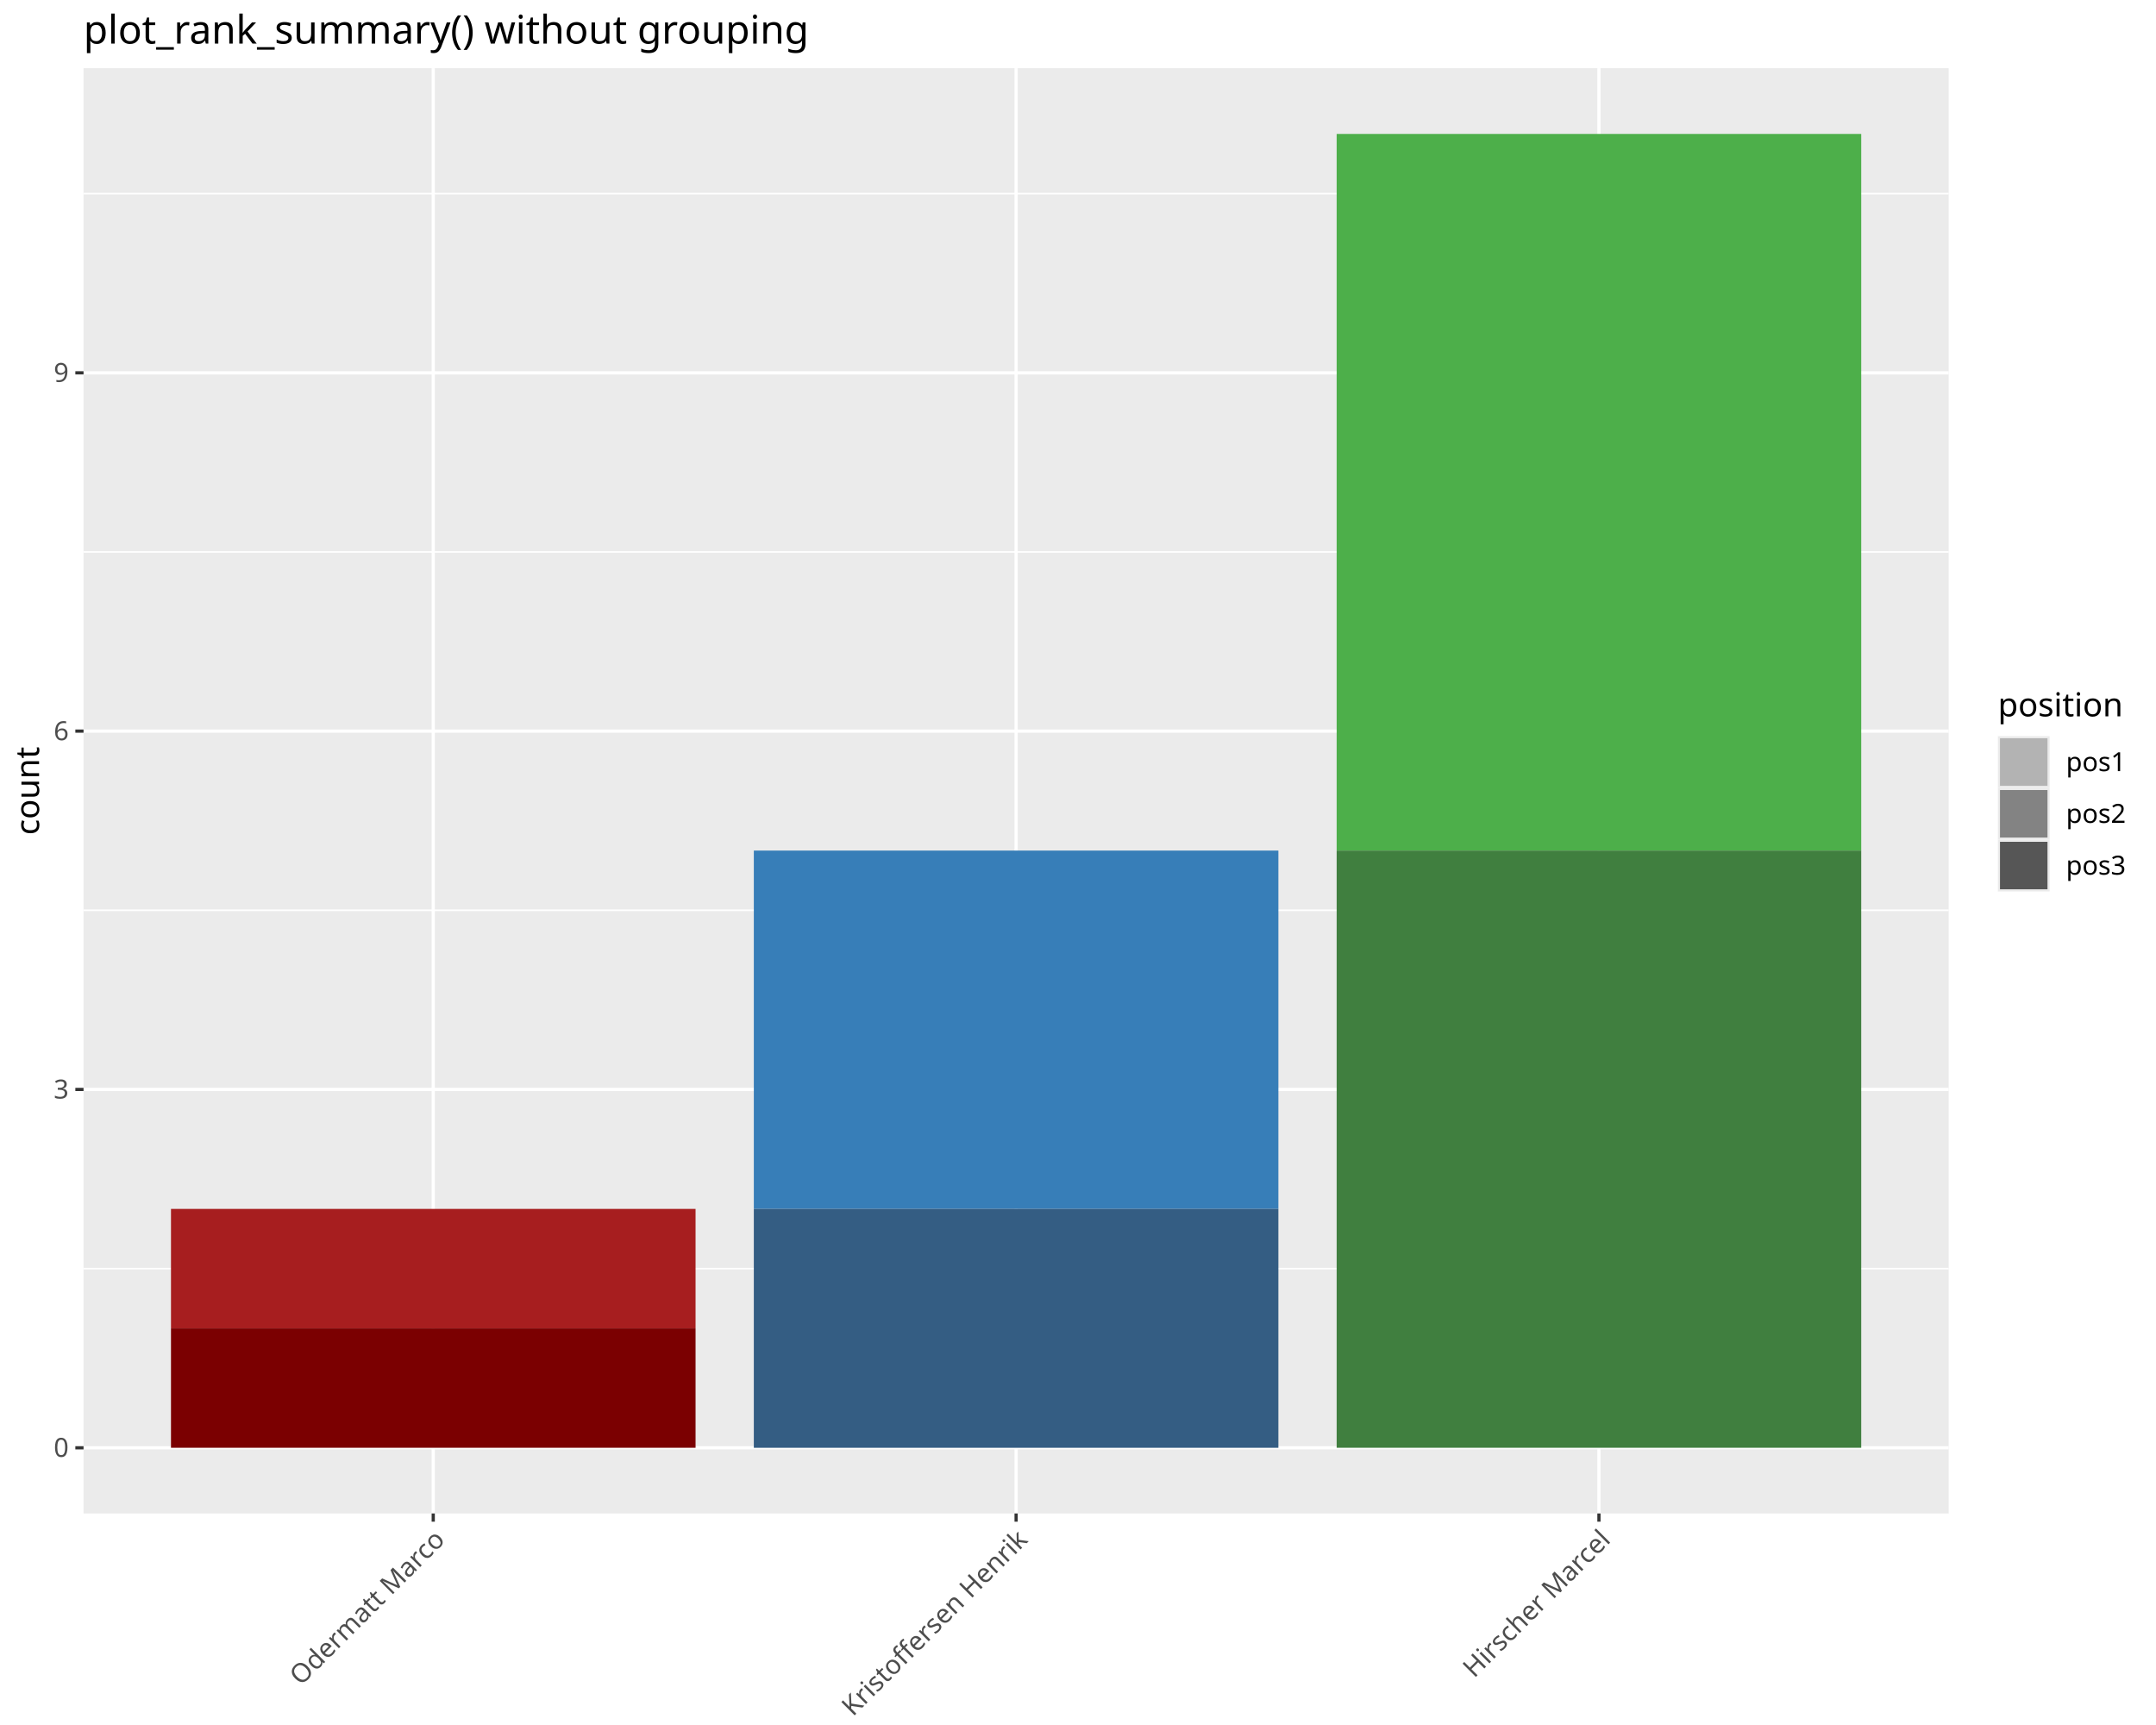
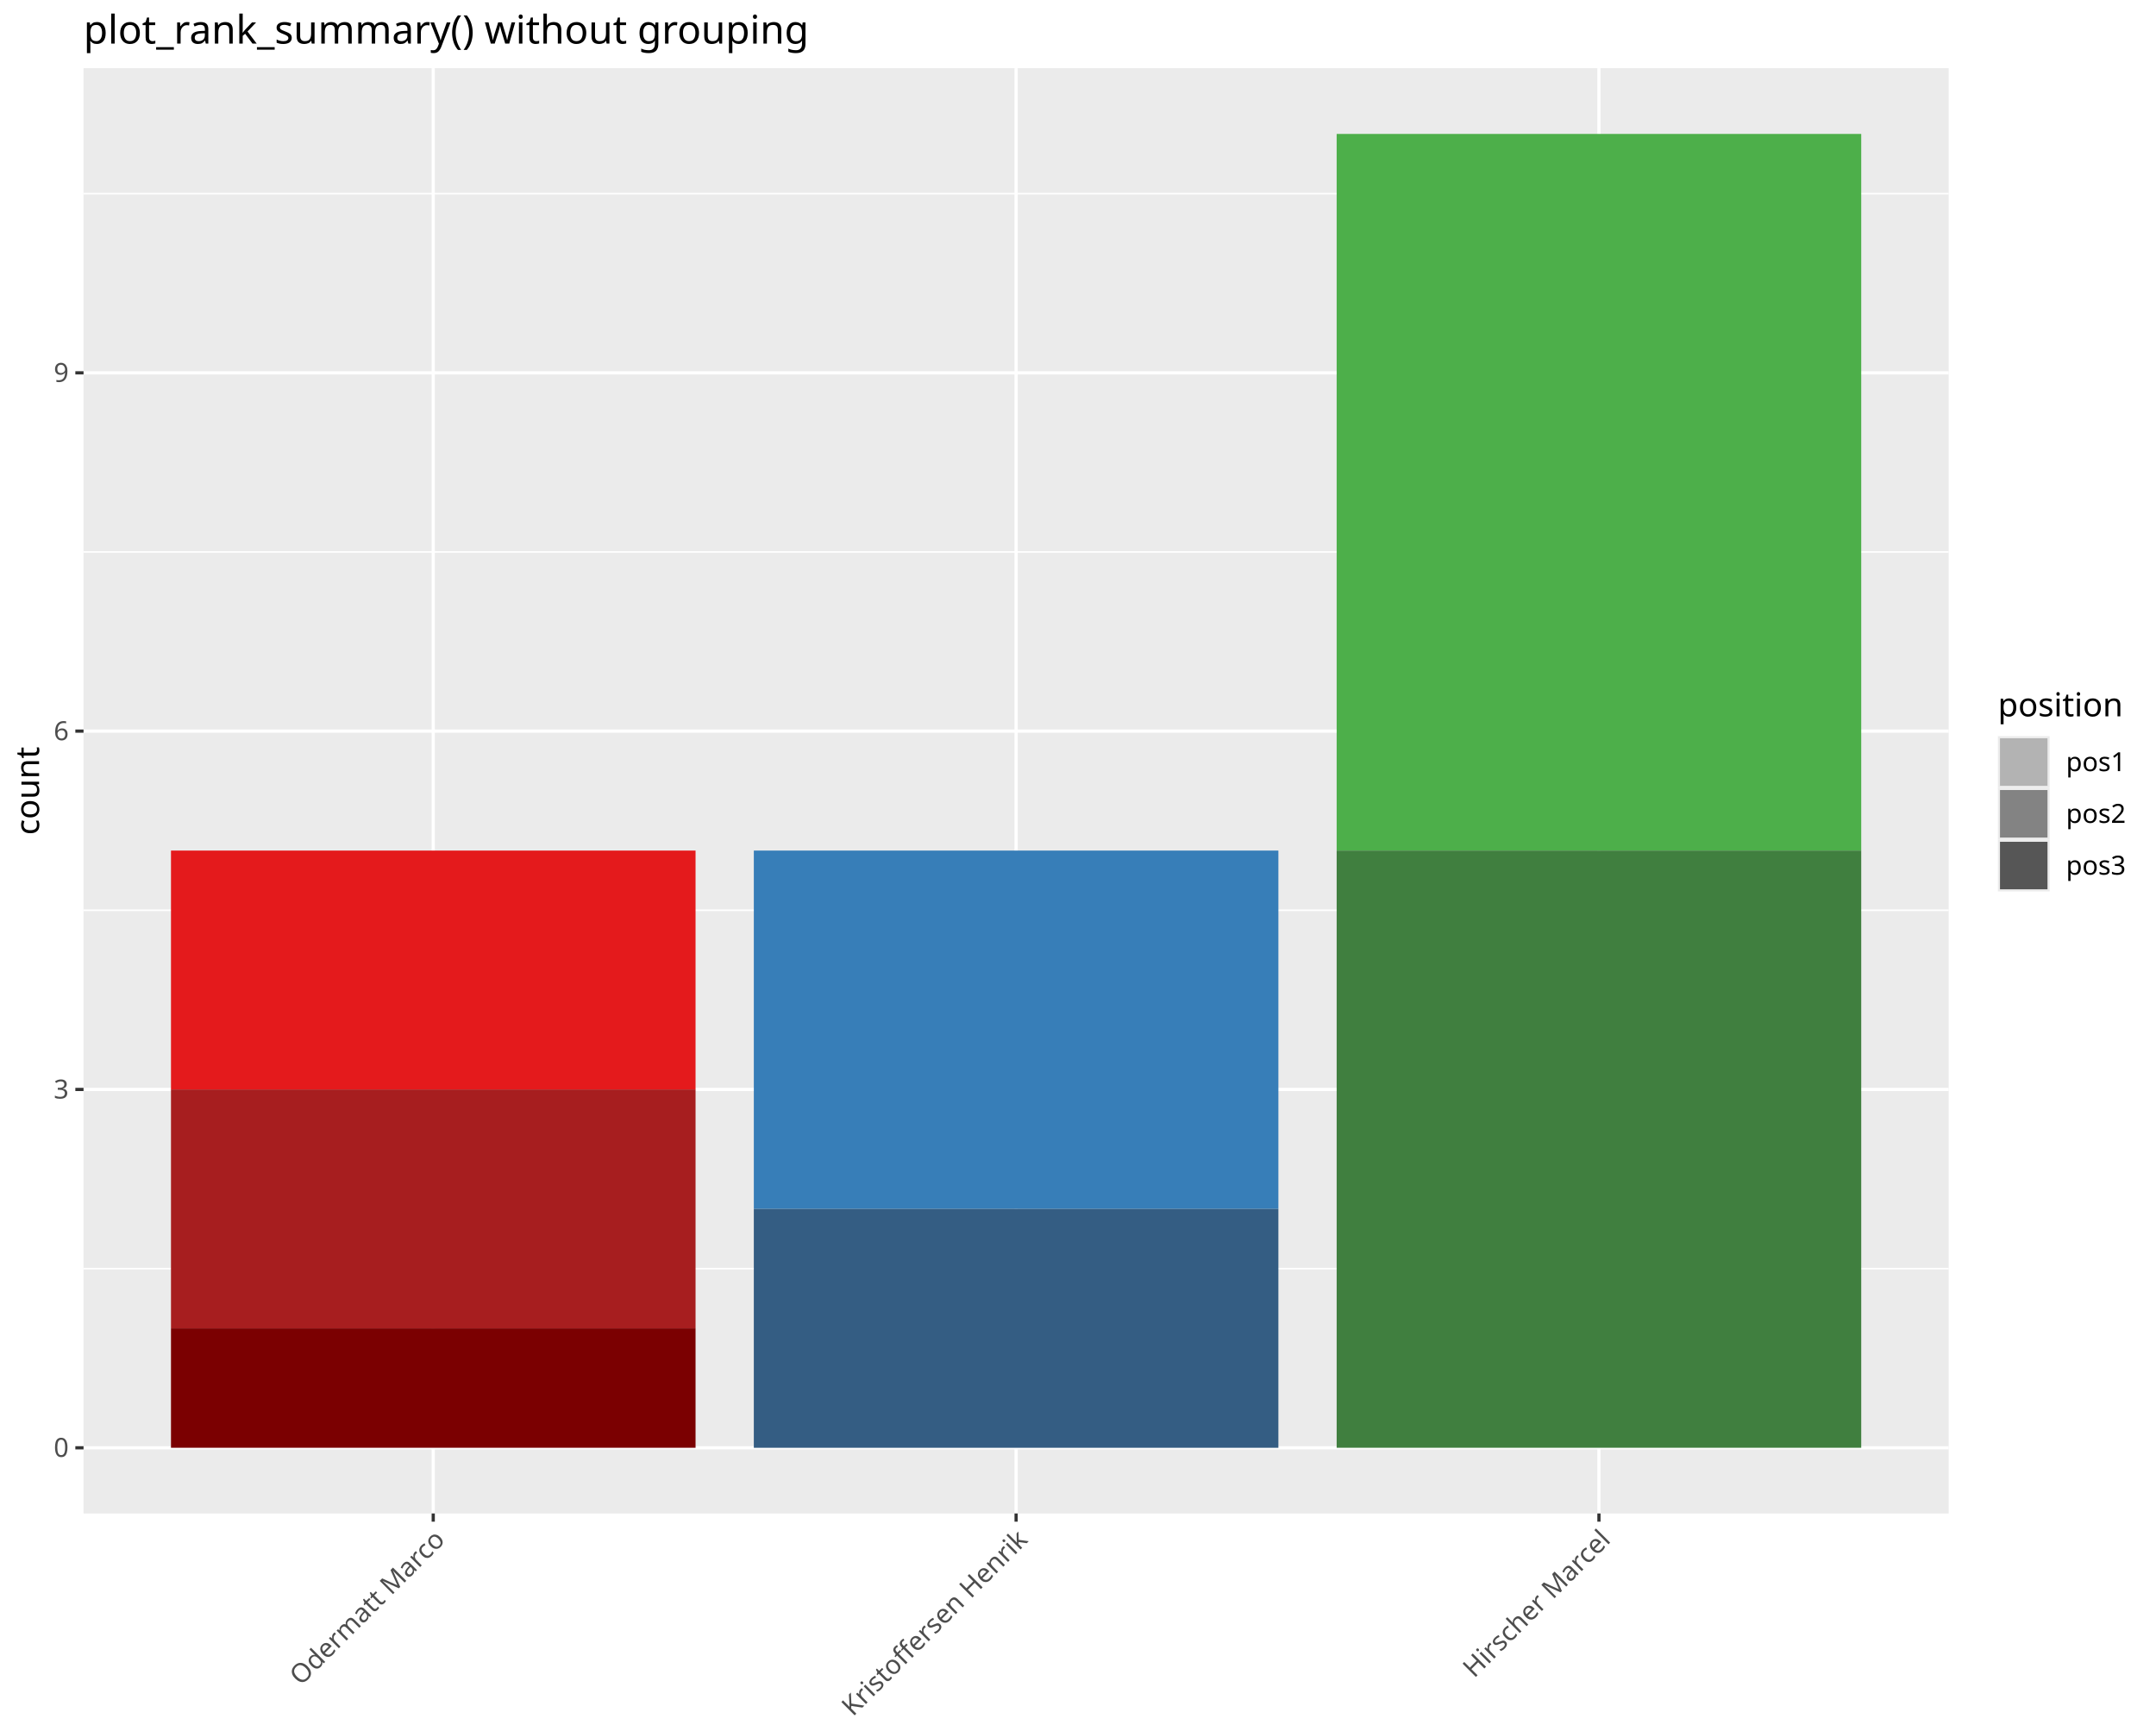
<svg xmlns="http://www.w3.org/2000/svg" class="svglite" data-engine-version="2.0" width="720.00pt" height="576.00pt" viewBox="0 0 720.00 576.00">
  <defs>
    <style type="text/css">
    .svglite line, .svglite polyline, .svglite polygon, .svglite path, .svglite rect, .svglite circle {
      fill: none;
      stroke: #000000;
      stroke-linecap: round;
      stroke-linejoin: round;
      stroke-miterlimit: 10.00;
    }
  </style>
  </defs>
  <rect width="100%" height="100%" style="stroke: none; fill: #FFFFFF;" />
  <defs>
    <clipPath id="cpMC4wMHw3MjAuMDB8MC4wMHw1NzYuMDA=">
      <rect x="0.00" y="0.00" width="720.00" height="576.00" />
    </clipPath>
  </defs>
  <g clip-path="url(#cpMC4wMHw3MjAuMDB8MC4wMHw1NzYuMDA=)">
    <rect x="0.00" y="0.00" width="720.00" height="576.00" style="stroke-width: 1.07; stroke: #FFFFFF; fill: #FFFFFF;" />
  </g>
  <defs>
    <clipPath id="cpMjcuOTB8NjUwLjc2fDIyLjc4fDUwNS4zNw==">
      <rect x="27.90" y="22.78" width="622.86" height="482.58" />
    </clipPath>
  </defs>
  <g clip-path="url(#cpMjcuOTB8NjUwLjc2fDIyLjc4fDUwNS4zNw==)">
    <rect x="27.90" y="22.78" width="622.86" height="482.58" style="stroke-width: 1.07; stroke: none; fill: #EBEBEB;" />
    <polyline points="27.90,423.61 650.76,423.61 " style="stroke-width: 0.53; stroke: #FFFFFF; stroke-linecap: butt;" />
    <polyline points="27.90,303.96 650.76,303.96 " style="stroke-width: 0.53; stroke: #FFFFFF; stroke-linecap: butt;" />
    <polyline points="27.90,184.31 650.76,184.31 " style="stroke-width: 0.53; stroke: #FFFFFF; stroke-linecap: butt;" />
    <polyline points="27.90,64.66 650.76,64.66 " style="stroke-width: 0.53; stroke: #FFFFFF; stroke-linecap: butt;" />
    <polyline points="27.90,483.43 650.76,483.43 " style="stroke-width: 1.07; stroke: #FFFFFF; stroke-linecap: butt;" />
    <polyline points="27.90,363.78 650.76,363.78 " style="stroke-width: 1.07; stroke: #FFFFFF; stroke-linecap: butt;" />
    <polyline points="27.90,244.13 650.76,244.13 " style="stroke-width: 1.07; stroke: #FFFFFF; stroke-linecap: butt;" />
    <polyline points="27.90,124.49 650.76,124.49 " style="stroke-width: 1.07; stroke: #FFFFFF; stroke-linecap: butt;" />
    <polyline points="144.68,505.37 144.68,22.78 " style="stroke-width: 1.07; stroke: #FFFFFF; stroke-linecap: butt;" />
    <polyline points="339.33,505.37 339.33,22.78 " style="stroke-width: 1.07; stroke: #FFFFFF; stroke-linecap: butt;" />
    <polyline points="533.97,505.37 533.97,22.78 " style="stroke-width: 1.07; stroke: #FFFFFF; stroke-linecap: butt;" />
-     <rect x="57.10" y="403.67" width="175.18" height="0.00" style="stroke-width: 1.07; stroke: none; stroke-linecap: butt; stroke-linejoin: miter; fill: #E41A1C;" />
-     <rect x="57.10" y="403.67" width="175.18" height="39.88" style="stroke-width: 1.07; stroke: none; stroke-linecap: butt; stroke-linejoin: miter; fill: #A71E1F;" />
+     <rect x="57.10" y="284.02" width="175.18" height="79.77" style="stroke-width: 1.07; stroke: none; stroke-linecap: butt; stroke-linejoin: miter; fill: #E41A1C;" />
+     <rect x="57.10" y="363.78" width="175.18" height="79.77" style="stroke-width: 1.07; stroke: none; stroke-linecap: butt; stroke-linejoin: miter; fill: #A71E1F;" />
    <rect x="57.10" y="443.55" width="175.18" height="39.88" style="stroke-width: 1.07; stroke: none; stroke-linecap: butt; stroke-linejoin: miter; fill: #7B0001;" />
    <rect x="251.74" y="284.02" width="175.18" height="119.65" style="stroke-width: 1.07; stroke: none; stroke-linecap: butt; stroke-linejoin: miter; fill: #377EB8;" />
    <rect x="251.74" y="403.67" width="175.18" height="79.77" style="stroke-width: 1.07; stroke: none; stroke-linecap: butt; stroke-linejoin: miter; fill: #345D83;" />
    <rect x="251.74" y="483.43" width="175.18" height="0.00" style="stroke-width: 1.07; stroke: none; stroke-linecap: butt; stroke-linejoin: miter; fill: #103F62;" />
    <rect x="446.38" y="44.72" width="175.18" height="239.30" style="stroke-width: 1.07; stroke: none; stroke-linecap: butt; stroke-linejoin: miter; fill: #4DAF4A;" />
    <rect x="446.38" y="284.02" width="175.18" height="199.41" style="stroke-width: 1.07; stroke: none; stroke-linecap: butt; stroke-linejoin: miter; fill: #407F3F;" />
    <rect x="446.38" y="483.43" width="175.18" height="0.00" style="stroke-width: 1.07; stroke: none; stroke-linecap: butt; stroke-linejoin: miter; fill: #1A5718;" />
    <rect x="57.10" y="483.43" width="175.18" height="0.00" style="stroke-width: 1.07; stroke: none; stroke-linecap: butt; stroke-linejoin: miter;" />
    <rect x="57.10" y="483.43" width="175.18" height="0.00" style="stroke-width: 1.07; stroke: none; stroke-linecap: butt; stroke-linejoin: miter;" />
    <rect x="57.10" y="483.43" width="175.18" height="0.00" style="stroke-width: 1.07; stroke: none; stroke-linecap: butt; stroke-linejoin: miter;" />
  </g>
  <g clip-path="url(#cpMC4wMHw3MjAuMDB8MC4wMHw1NzYuMDA=)">
    <polyline points="144.68,508.11 144.68,505.37 " style="stroke-width: 1.07; stroke: #333333; stroke-linecap: butt;" />
    <polyline points="339.33,508.11 339.33,505.37 " style="stroke-width: 1.07; stroke: #333333; stroke-linecap: butt;" />
    <polyline points="533.97,508.11 533.97,505.37 " style="stroke-width: 1.07; stroke: #333333; stroke-linecap: butt;" />
    <text transform="translate(148.97,514.58) rotate(-45)" text-anchor="end" style="font-size: 8.80px; fill: #4D4D4D; font-family: sans;" textLength="63.59px" lengthAdjust="spacingAndGlyphs">Odermatt Marco</text>
    <text transform="translate(343.61,514.58) rotate(-45)" text-anchor="end" style="font-size: 8.80px; fill: #4D4D4D; font-family: sans;" textLength="77.28px" lengthAdjust="spacingAndGlyphs">Kristoffersen Henrik</text>
    <text transform="translate(538.25,514.58) rotate(-45)" text-anchor="end" style="font-size: 8.80px; fill: #4D4D4D; font-family: sans;" textLength="61.62px" lengthAdjust="spacingAndGlyphs">Hirscher Marcel</text>
    <text x="22.97" y="486.46" text-anchor="end" style="font-size: 8.80px; fill: #4D4D4D; font-family: sans;" textLength="4.89px" lengthAdjust="spacingAndGlyphs">0</text>
    <text x="22.97" y="366.81" text-anchor="end" style="font-size: 8.80px; fill: #4D4D4D; font-family: sans;" textLength="4.89px" lengthAdjust="spacingAndGlyphs">3</text>
    <text x="22.97" y="247.16" text-anchor="end" style="font-size: 8.80px; fill: #4D4D4D; font-family: sans;" textLength="4.89px" lengthAdjust="spacingAndGlyphs">6</text>
    <text x="22.97" y="127.51" text-anchor="end" style="font-size: 8.80px; fill: #4D4D4D; font-family: sans;" textLength="4.89px" lengthAdjust="spacingAndGlyphs">9</text>
    <polyline points="25.16,483.43 27.90,483.43 " style="stroke-width: 1.07; stroke: #333333; stroke-linecap: butt;" />
    <polyline points="25.16,363.78 27.90,363.78 " style="stroke-width: 1.07; stroke: #333333; stroke-linecap: butt;" />
    <polyline points="25.16,244.13 27.90,244.13 " style="stroke-width: 1.07; stroke: #333333; stroke-linecap: butt;" />
    <polyline points="25.16,124.49 27.90,124.49 " style="stroke-width: 1.07; stroke: #333333; stroke-linecap: butt;" />
    <text transform="translate(13.05,264.08) rotate(-90)" text-anchor="middle" style="font-size: 11.00px; font-family: sans;" textLength="26.91px" lengthAdjust="spacingAndGlyphs">count</text>
    <rect x="661.71" y="225.01" width="52.81" height="78.13" style="stroke-width: 1.07; stroke: none; fill: #FFFFFF;" />
    <text x="667.19" y="239.20" style="font-size: 11.00px; font-family: sans;" textLength="37.92px" lengthAdjust="spacingAndGlyphs">position</text>
    <rect x="667.19" y="245.82" width="17.28" height="17.28" style="stroke-width: 1.07; stroke: none; fill: #EBEBEB;" />
    <rect x="667.90" y="246.53" width="15.86" height="15.86" style="stroke-width: 1.07; stroke: none; stroke-linecap: butt; stroke-linejoin: miter; fill: #B3B3B3;" />
    <rect x="667.19" y="263.10" width="17.28" height="17.28" style="stroke-width: 1.07; stroke: none; fill: #EBEBEB;" />
    <rect x="667.90" y="263.81" width="15.86" height="15.86" style="stroke-width: 1.07; stroke: none; stroke-linecap: butt; stroke-linejoin: miter; fill: #838383;" />
    <rect x="667.19" y="280.38" width="17.28" height="17.28" style="stroke-width: 1.07; stroke: none; fill: #EBEBEB;" />
    <rect x="667.90" y="281.09" width="15.86" height="15.86" style="stroke-width: 1.07; stroke: none; stroke-linecap: butt; stroke-linejoin: miter; fill: #565656;" />
    <text x="689.95" y="257.49" style="font-size: 8.80px; font-family: sans;" textLength="19.09px" lengthAdjust="spacingAndGlyphs">pos1</text>
    <text x="689.95" y="274.77" style="font-size: 8.80px; font-family: sans;" textLength="19.09px" lengthAdjust="spacingAndGlyphs">pos2</text>
    <text x="689.95" y="292.05" style="font-size: 8.80px; font-family: sans;" textLength="19.09px" lengthAdjust="spacingAndGlyphs">pos3</text>
    <text x="27.90" y="14.56" style="font-size: 13.20px; font-family: sans;" textLength="225.27px" lengthAdjust="spacingAndGlyphs">plot_rank_summary() without grouping</text>
  </g>
</svg>
